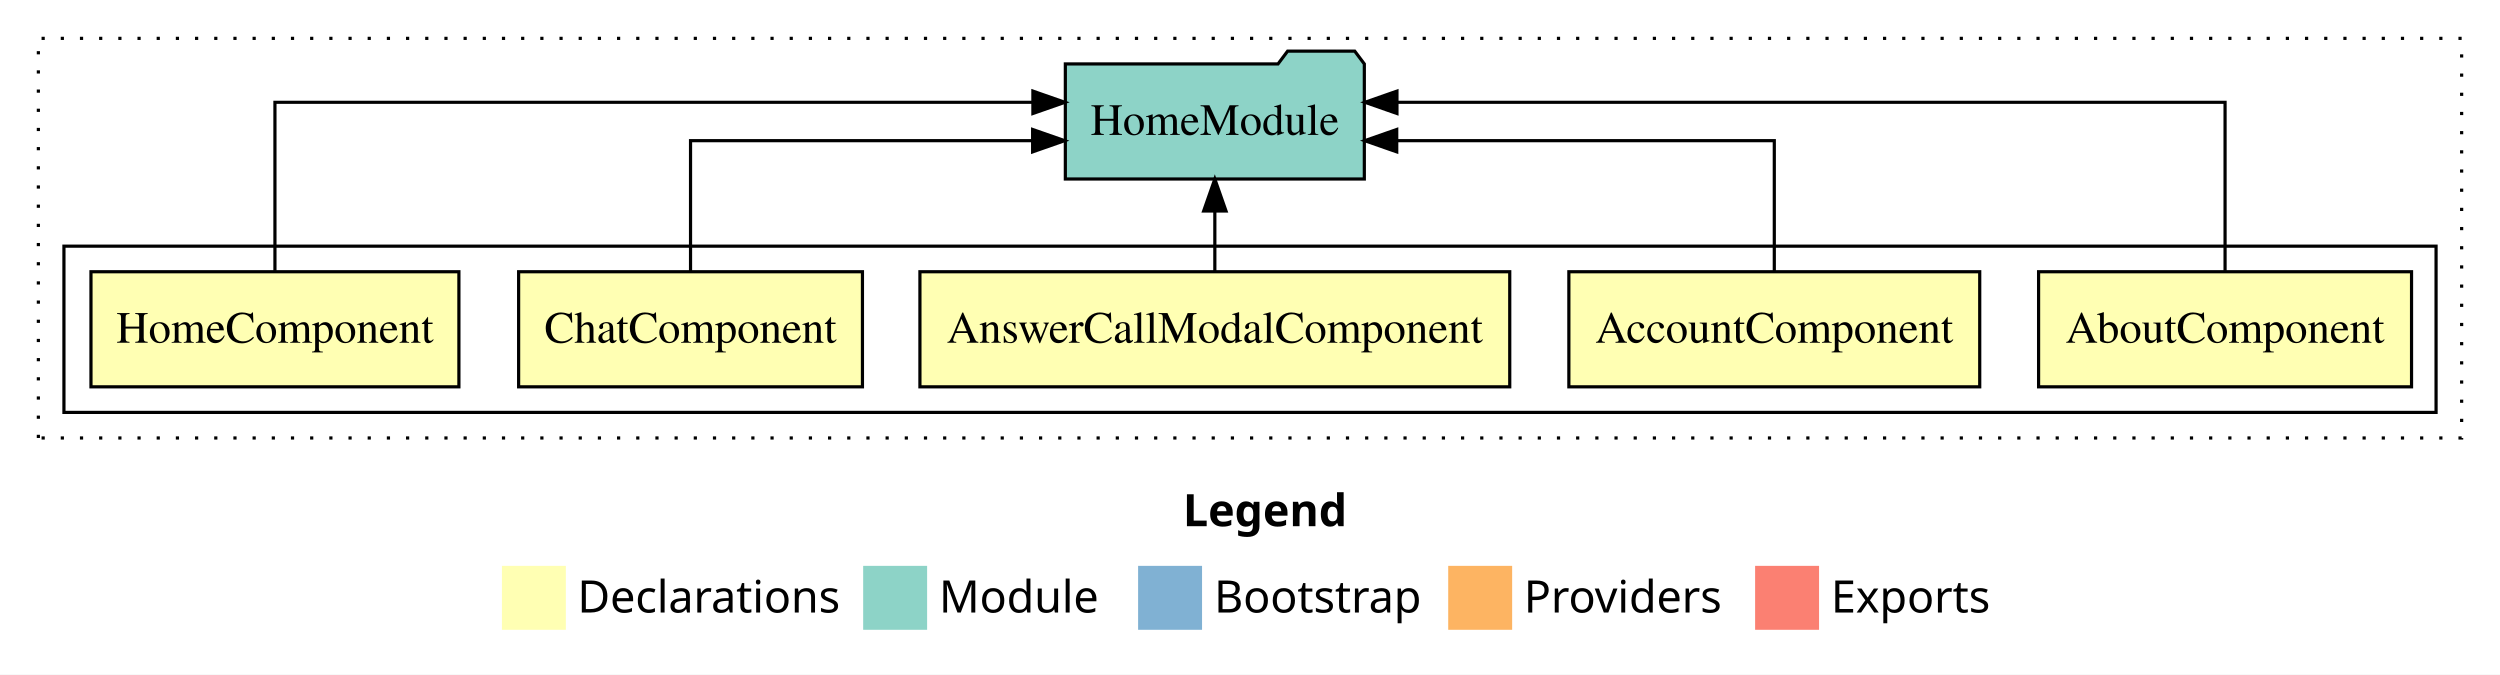
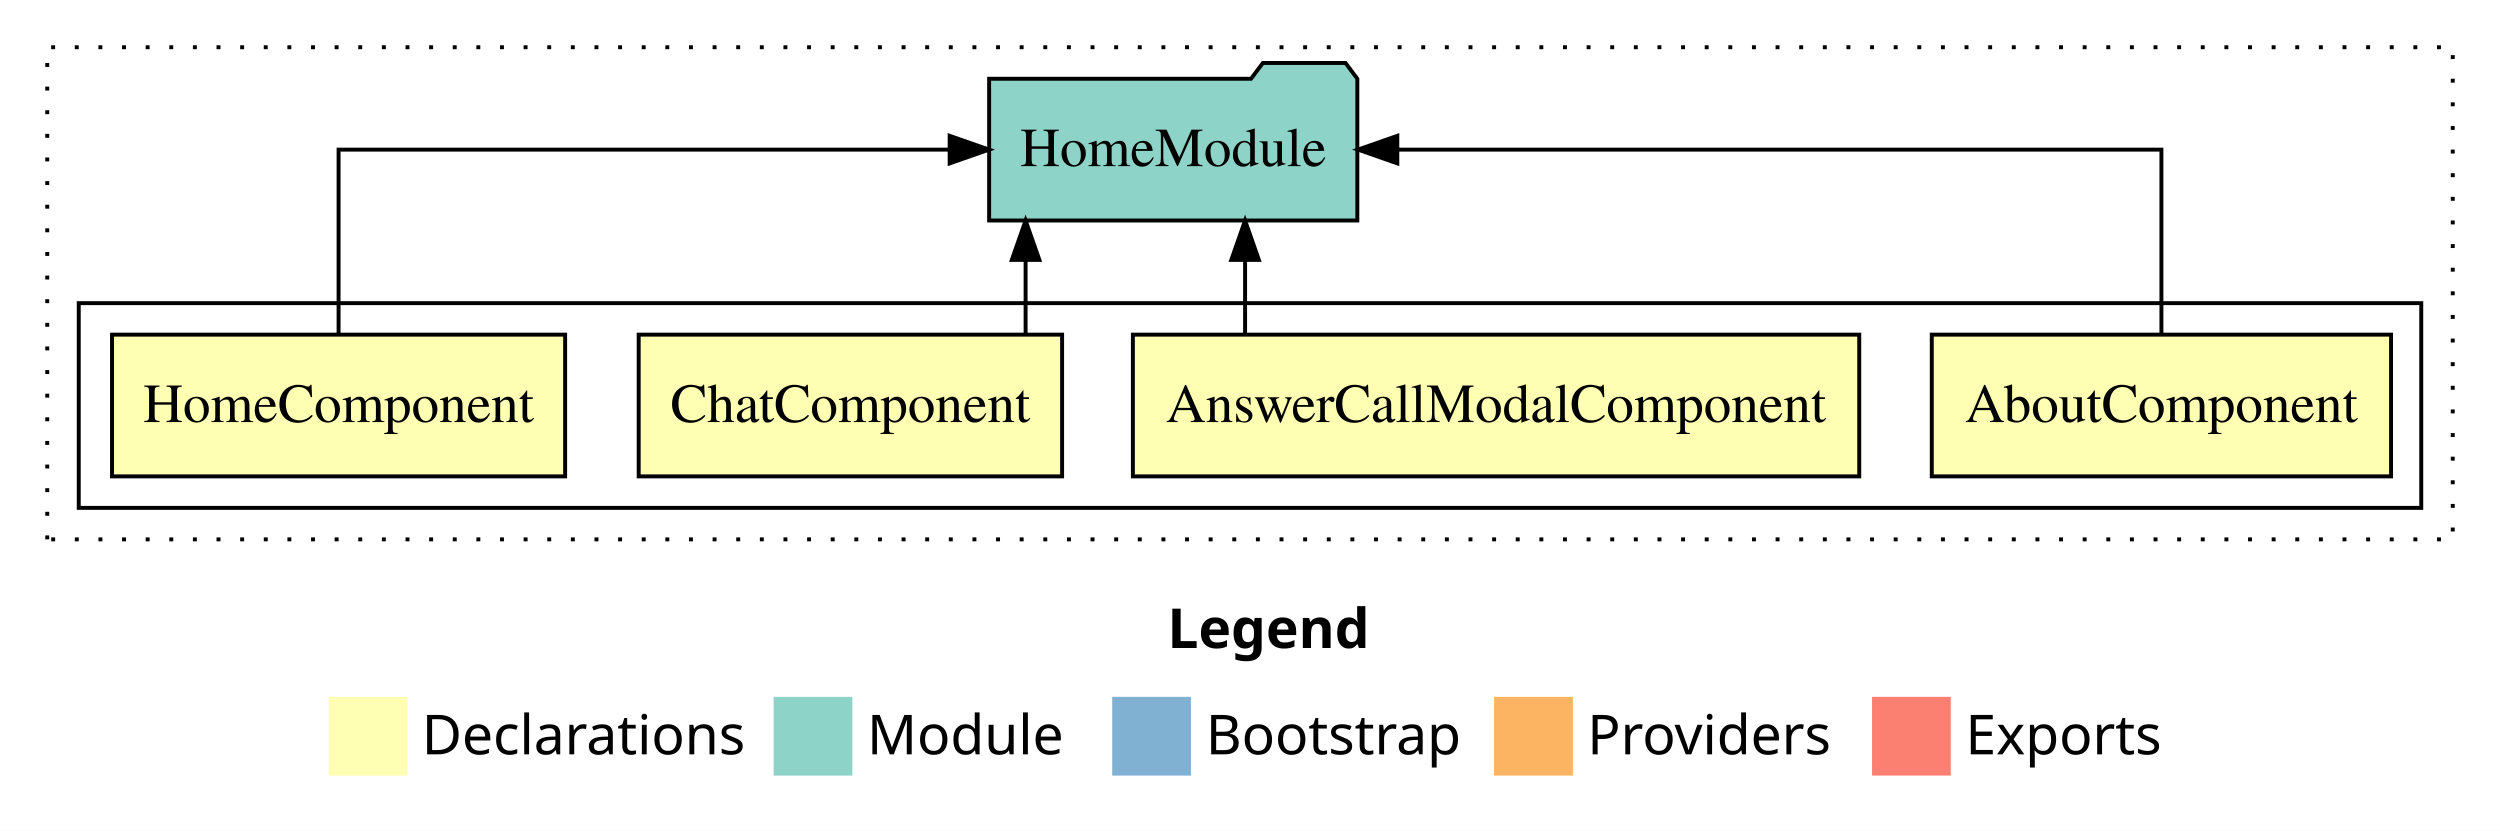
- <svg xmlns="http://www.w3.org/2000/svg" width="782pt" height="211pt" viewBox="0.00 0.00 782.00 211.00">
+ <svg xmlns="http://www.w3.org/2000/svg" width="635pt" height="211pt" viewBox="0.00 0.00 635.00 211.00">
  <g id="graph0" class="graph" transform="scale(1 1) rotate(0) translate(4 207)">
-     <polygon fill="#ffffff" stroke="transparent" points="-4,4 -4,-207 778,-207 778,4 -4,4" />
-     <text text-anchor="start" x="366.009" y="-42.4" font-family="sans-serif" font-weight="bold" font-size="14.00" fill="#000000">Legend</text>
-     <polygon fill="#ffffb3" stroke="transparent" points="153,-10 153,-30 173,-30 173,-10 153,-10" />
-     <text text-anchor="start" x="176.629" y="-15.4" font-family="sans-serif" font-size="14.00" fill="#000000">  Declarations</text>
-     <polygon fill="#8dd3c7" stroke="transparent" points="266,-10 266,-30 286,-30 286,-10 266,-10" />
-     <text text-anchor="start" x="289.725" y="-15.4" font-family="sans-serif" font-size="14.00" fill="#000000">  Module</text>
-     <polygon fill="#80b1d3" stroke="transparent" points="352,-10 352,-30 372,-30 372,-10 352,-10" />
-     <text text-anchor="start" x="375.781" y="-15.4" font-family="sans-serif" font-size="14.00" fill="#000000">  Bootstrap</text>
-     <polygon fill="#fdb462" stroke="transparent" points="449,-10 449,-30 469,-30 469,-10 449,-10" />
-     <text text-anchor="start" x="472.673" y="-15.4" font-family="sans-serif" font-size="14.00" fill="#000000">  Providers</text>
-     <polygon fill="#fb8072" stroke="transparent" points="545,-10 545,-30 565,-30 565,-10 545,-10" />
-     <text text-anchor="start" x="568.726" y="-15.4" font-family="sans-serif" font-size="14.00" fill="#000000">  Exports</text>
+     <polygon fill="#ffffff" stroke="transparent" points="-4,4 -4,-207 631,-207 631,4 -4,4" />
+     <text text-anchor="start" x="292.509" y="-42.4" font-family="sans-serif" font-weight="bold" font-size="14.00" fill="#000000">Legend</text>
+     <polygon fill="#ffffb3" stroke="transparent" points="79.5,-10 79.5,-30 99.5,-30 99.5,-10 79.5,-10" />
+     <text text-anchor="start" x="103.129" y="-15.4" font-family="sans-serif" font-size="14.00" fill="#000000">  Declarations</text>
+     <polygon fill="#8dd3c7" stroke="transparent" points="192.5,-10 192.5,-30 212.5,-30 212.5,-10 192.5,-10" />
+     <text text-anchor="start" x="216.225" y="-15.4" font-family="sans-serif" font-size="14.00" fill="#000000">  Module</text>
+     <polygon fill="#80b1d3" stroke="transparent" points="278.5,-10 278.5,-30 298.5,-30 298.5,-10 278.5,-10" />
+     <text text-anchor="start" x="302.281" y="-15.4" font-family="sans-serif" font-size="14.00" fill="#000000">  Bootstrap</text>
+     <polygon fill="#fdb462" stroke="transparent" points="375.5,-10 375.5,-30 395.5,-30 395.5,-10 375.5,-10" />
+     <text text-anchor="start" x="399.173" y="-15.4" font-family="sans-serif" font-size="14.00" fill="#000000">  Providers</text>
+     <polygon fill="#fb8072" stroke="transparent" points="471.5,-10 471.5,-30 491.5,-30 491.5,-10 471.5,-10" />
+     <text text-anchor="start" x="495.226" y="-15.4" font-family="sans-serif" font-size="14.00" fill="#000000">  Exports</text>
    <g id="clust1" class="cluster">
-       <polygon fill="none" stroke="#000000" stroke-dasharray="1,5" points="8,-70 8,-195 766,-195 766,-70 8,-70" />
+       <polygon fill="none" stroke="#000000" stroke-dasharray="1,5" points="8,-70 8,-195 619,-195 619,-70 8,-70" />
    </g>
    <g id="clust2" class="cluster">
-       <polygon fill="none" stroke="#000000" points="16,-78 16,-130 758,-130 758,-78 16,-78" />
+       <polygon fill="none" stroke="#000000" points="16,-78 16,-130 611,-130 611,-78 16,-78" />
    </g>
    <g id="node1" class="node">
-       <polygon fill="#ffffb3" stroke="#000000" points="750.33,-122 633.67,-122 633.67,-86 750.33,-86 750.33,-122" />
-       <text text-anchor="middle" x="692" y="-99.8" font-family="Times,serif" font-size="14.00" fill="#000000">AboutComponent</text>
+       <polygon fill="#ffffb3" stroke="#000000" points="603.33,-122 486.67,-122 486.67,-86 603.33,-86 603.33,-122" />
+       <text text-anchor="middle" x="545" y="-99.8" font-family="Times,serif" font-size="14.00" fill="#000000">AboutComponent</text>
    </g>
-     <g id="node6" class="node">
-       <polygon fill="#8dd3c7" stroke="#000000" points="422.762,-187 419.762,-191 398.762,-191 395.762,-187 329.238,-187 329.238,-151 422.762,-151 422.762,-187" />
-       <text text-anchor="middle" x="376" y="-164.8" font-family="Times,serif" font-size="14.00" fill="#000000">HomeModule</text>
+     <g id="node5" class="node">
+       <polygon fill="#8dd3c7" stroke="#000000" points="340.762,-187 337.762,-191 316.762,-191 313.762,-187 247.238,-187 247.238,-151 340.762,-151 340.762,-187" />
+       <text text-anchor="middle" x="294" y="-164.8" font-family="Times,serif" font-size="14.00" fill="#000000">HomeModule</text>
    </g>
    <g id="edge1" class="edge">
-       <path fill="none" stroke="#000000" d="M692,-122.284C692,-143.321 692,-175 692,-175 692,-175 432.967,-175 432.967,-175" />
-       <polygon fill="#000000" stroke="#000000" points="432.967,-171.5 422.967,-175 432.967,-178.5 432.967,-171.5" />
+       <path fill="none" stroke="#000000" d="M545,-122.106C545,-141.339 545,-169 545,-169 545,-169 350.917,-169 350.917,-169" />
+       <polygon fill="#000000" stroke="#000000" points="350.917,-165.5 340.917,-169 350.917,-172.5 350.917,-165.5" />
    </g>
    <g id="node2" class="node">
-       <polygon fill="#ffffb3" stroke="#000000" points="615.259,-122 486.741,-122 486.741,-86 615.259,-86 615.259,-122" />
-       <text text-anchor="middle" x="551" y="-99.8" font-family="Times,serif" font-size="14.00" fill="#000000">AccountComponent</text>
-     </g>
-     <g id="edge2" class="edge">
-       <path fill="none" stroke="#000000" d="M551,-122.022C551,-139.373 551,-163 551,-163 551,-163 432.897,-163 432.897,-163" />
-       <polygon fill="#000000" stroke="#000000" points="432.897,-159.5 422.897,-163 432.897,-166.5 432.897,-159.5" />
-     </g>
-     <g id="node3" class="node">
      <polygon fill="#ffffb3" stroke="#000000" points="468.248,-122 283.752,-122 283.752,-86 468.248,-86 468.248,-122" />
      <text text-anchor="middle" x="376" y="-99.8" font-family="Times,serif" font-size="14.00" fill="#000000">AnswerCallModalComponent</text>
    </g>
-     <g id="edge3" class="edge">
-       <path fill="none" stroke="#000000" d="M376,-122.106C376,-122.106 376,-140.991 376,-140.991" />
-       <polygon fill="#000000" stroke="#000000" points="372.5,-140.991 376,-150.991 379.5,-140.991 372.5,-140.991" />
+     <g id="edge2" class="edge">
+       <path fill="none" stroke="#000000" d="M312.253,-122.106C312.253,-122.106 312.253,-140.991 312.253,-140.991" />
+       <polygon fill="#000000" stroke="#000000" points="308.754,-140.991 312.253,-150.991 315.754,-140.991 308.754,-140.991" />
    </g>
-     <g id="node4" class="node">
+     <g id="node3" class="node">
      <polygon fill="#ffffb3" stroke="#000000" points="265.774,-122 158.226,-122 158.226,-86 265.774,-86 265.774,-122" />
      <text text-anchor="middle" x="212" y="-99.8" font-family="Times,serif" font-size="14.00" fill="#000000">ChatComponent</text>
    </g>
-     <g id="edge4" class="edge">
-       <path fill="none" stroke="#000000" d="M212,-122.022C212,-139.373 212,-163 212,-163 212,-163 319.004,-163 319.004,-163" />
-       <polygon fill="#000000" stroke="#000000" points="319.004,-166.5 329.004,-163 319.004,-159.5 319.004,-166.5" />
+     <g id="edge3" class="edge">
+       <path fill="none" stroke="#000000" d="M256.503,-122.106C256.503,-122.106 256.503,-140.991 256.503,-140.991" />
+       <polygon fill="#000000" stroke="#000000" points="253.003,-140.991 256.503,-150.991 260.003,-140.991 253.003,-140.991" />
    </g>
-     <g id="node5" class="node">
+     <g id="node4" class="node">
      <polygon fill="#ffffb3" stroke="#000000" points="139.545,-122 24.455,-122 24.455,-86 139.545,-86 139.545,-122" />
      <text text-anchor="middle" x="82" y="-99.8" font-family="Times,serif" font-size="14.00" fill="#000000">HomeComponent</text>
    </g>
-     <g id="edge5" class="edge">
-       <path fill="none" stroke="#000000" d="M82,-122.284C82,-143.321 82,-175 82,-175 82,-175 319.09,-175 319.09,-175" />
-       <polygon fill="#000000" stroke="#000000" points="319.09,-178.5 329.09,-175 319.09,-171.5 319.09,-178.5" />
+     <g id="edge4" class="edge">
+       <path fill="none" stroke="#000000" d="M82,-122.106C82,-141.339 82,-169 82,-169 82,-169 237.213,-169 237.213,-169" />
+       <polygon fill="#000000" stroke="#000000" points="237.213,-172.5 247.213,-169 237.213,-165.5 237.213,-172.5" />
    </g>
  </g>
</svg>
